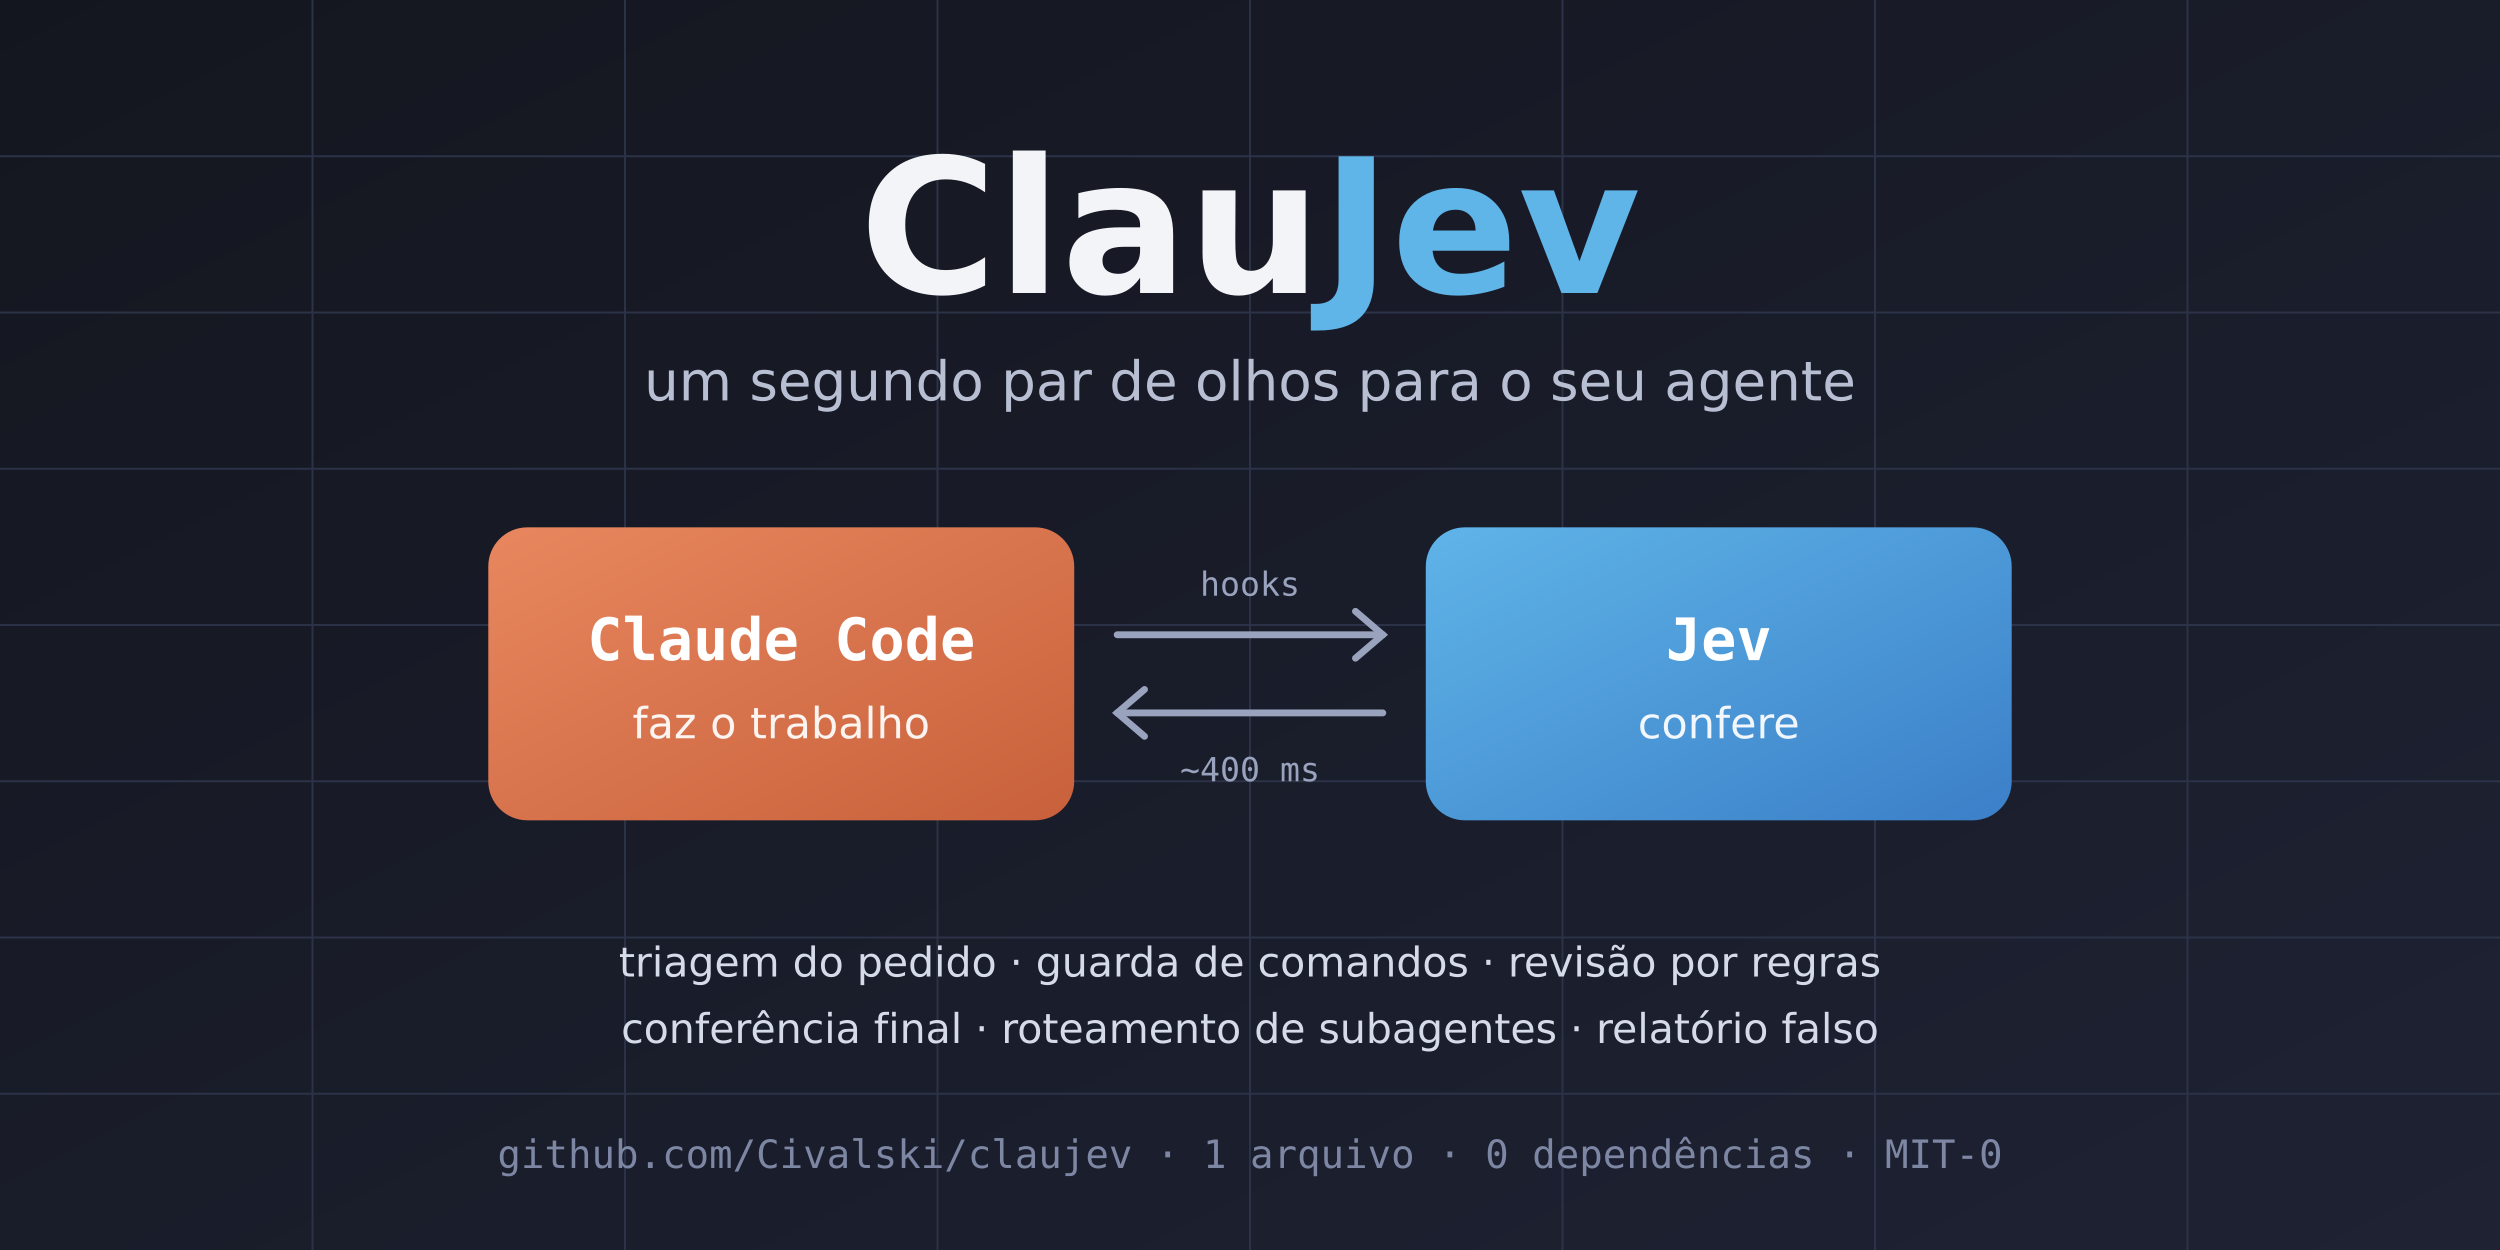
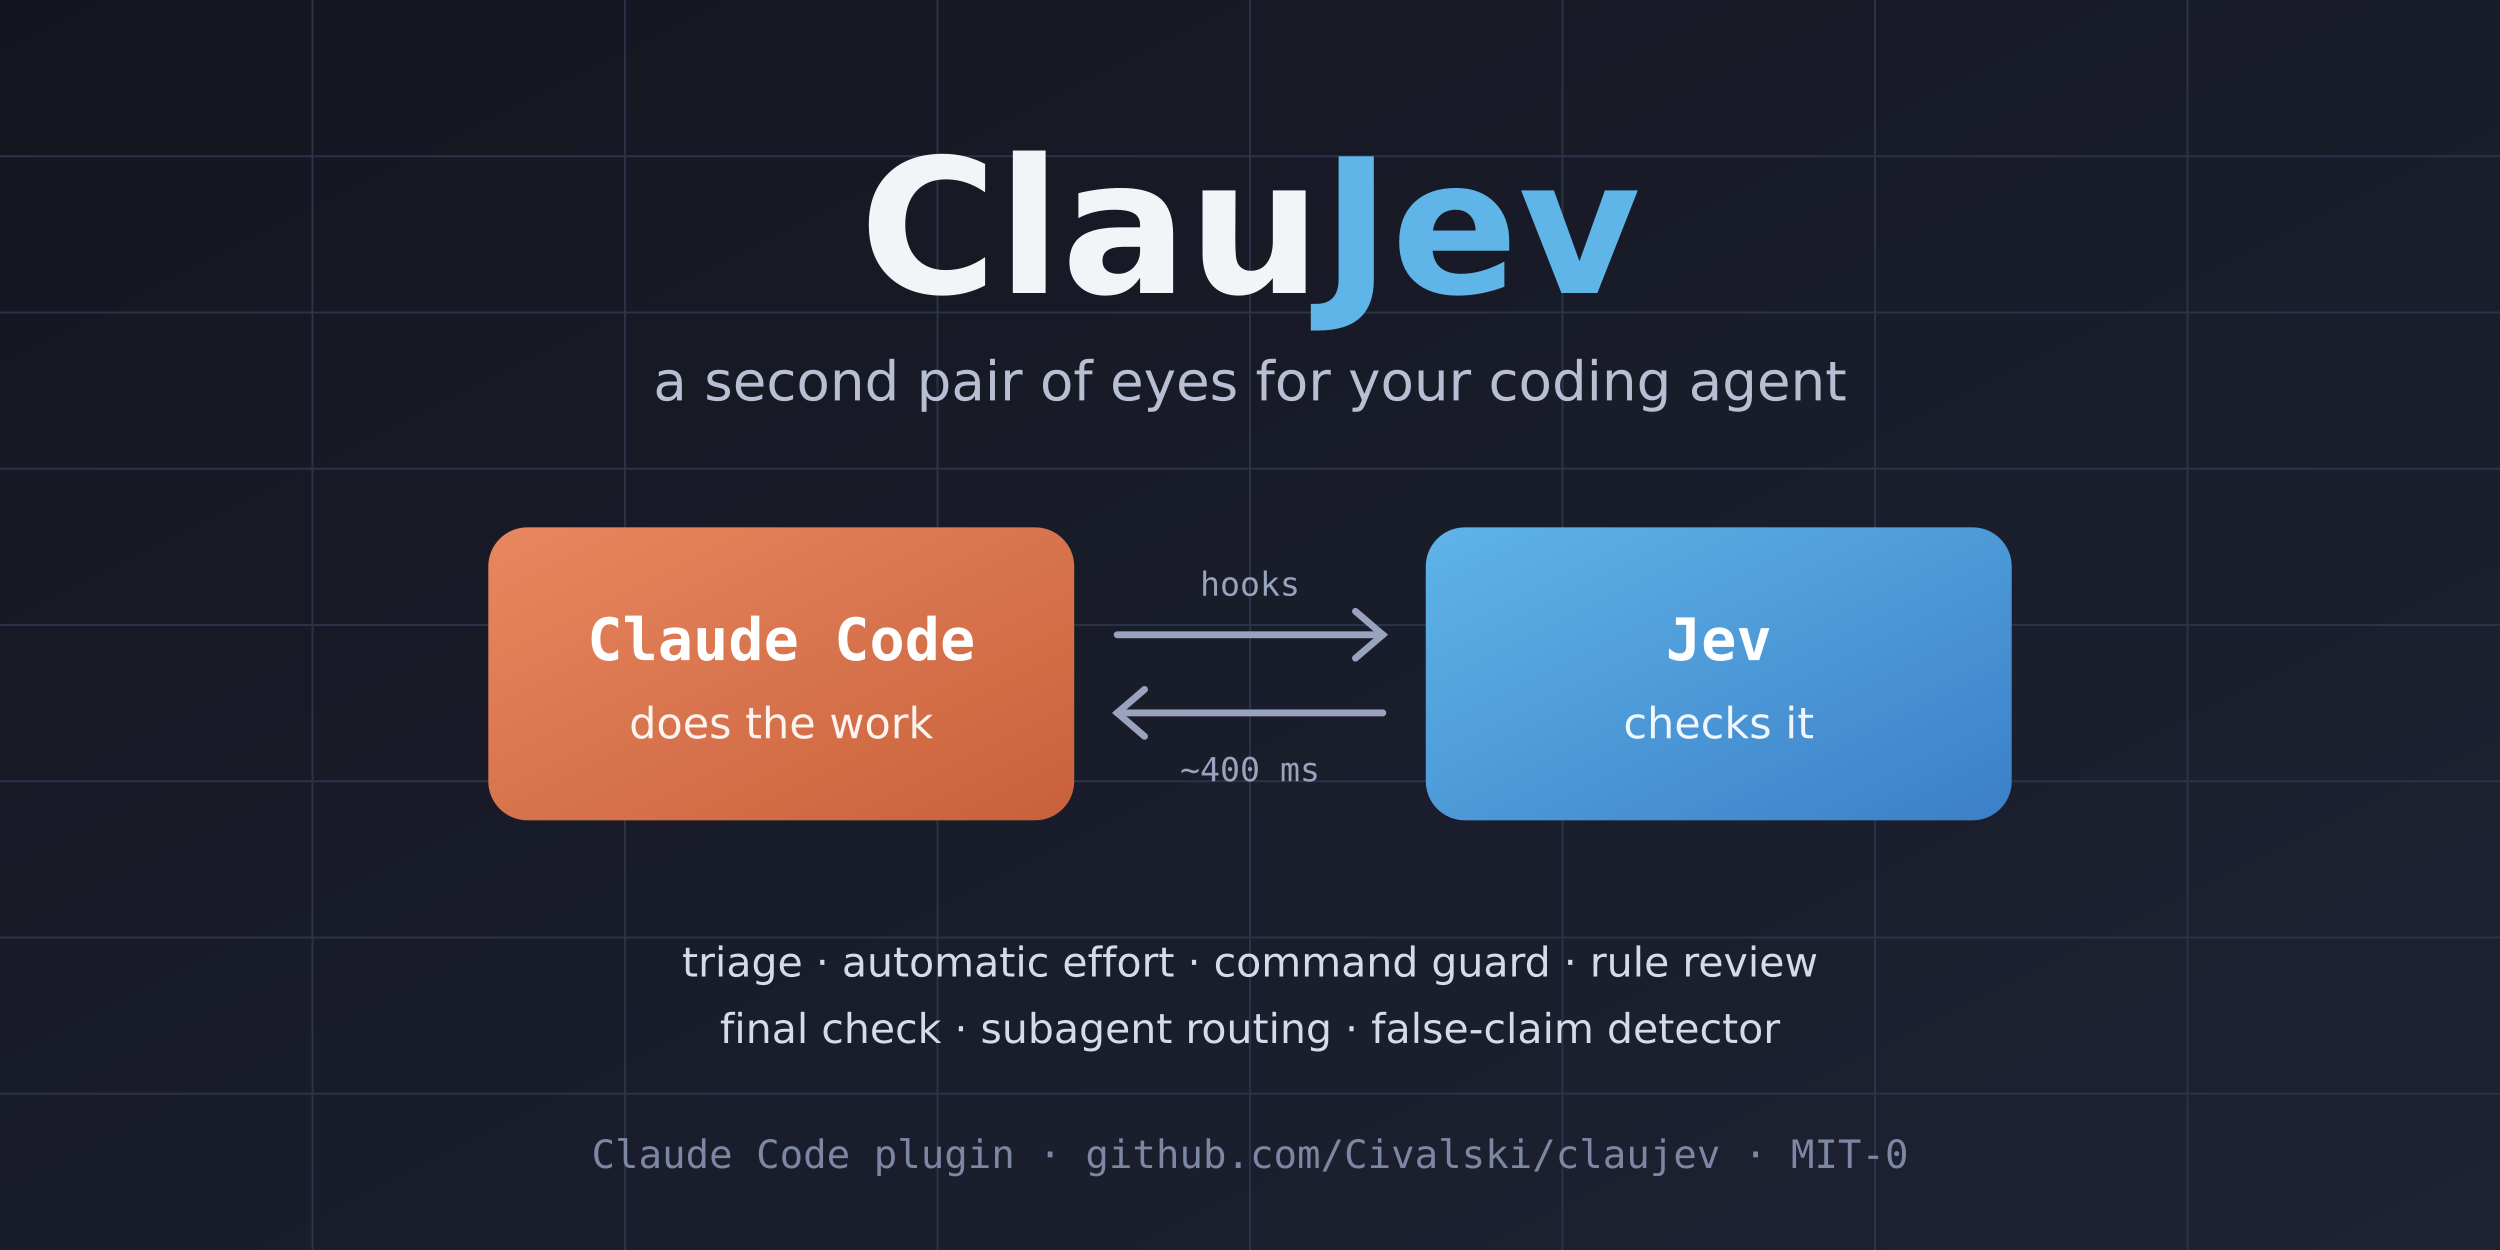
<svg xmlns="http://www.w3.org/2000/svg" viewBox="0 0 1280 640" width="1280" height="640">
  <defs>
    <linearGradient id="bg" x1="0" y1="0" x2="1" y2="1">
      <stop offset="0" stop-color="#14161f" />
      <stop offset="1" stop-color="#1e2233" />
    </linearGradient>
    <linearGradient id="claude" x1="0" y1="0" x2="1" y2="1">
      <stop offset="0" stop-color="#e8875f" />
      <stop offset="1" stop-color="#c8613b" />
    </linearGradient>
    <linearGradient id="jev" x1="0" y1="0" x2="1" y2="1">
      <stop offset="0" stop-color="#5fb4e8" />
      <stop offset="1" stop-color="#3b7fc8" />
    </linearGradient>
  </defs>
  <rect width="1280" height="640" fill="url(#bg)" />
  <g fill="none" stroke="#2c3247" stroke-width="1">
    <path d="M0 80H1280M0 160H1280M0 240H1280M0 320H1280M0 400H1280M0 480H1280M0 560H1280" />
    <path d="M160 0V640M320 0V640M480 0V640M640 0V640M800 0V640M960 0V640M1120 0V640" />
  </g>
  <text x="640" y="150" text-anchor="middle" font-family="DejaVu Sans, Arial, sans-serif" font-size="96" font-weight="800" fill="#f3f4f8">Clau<tspan fill="#5fb4e8">Jev</tspan>
  </text>
-   <text x="640" y="205" text-anchor="middle" font-family="DejaVu Sans, Arial, sans-serif" font-size="28" fill="#b8bfd3">um segundo par de olhos para o seu agente</text>
+   <text x="640" y="205" text-anchor="middle" font-family="DejaVu Sans, Arial, sans-serif" font-size="28" fill="#b8bfd3">a second pair of eyes for your coding agent</text>
  <g transform="translate(250 270)">
    <rect width="300" height="150" rx="20" fill="url(#claude)" />
    <text x="150" y="68" text-anchor="middle" font-family="DejaVu Sans Mono, monospace" font-size="30" font-weight="700" fill="#fff">Claude Code</text>
-     <text x="150" y="108" text-anchor="middle" font-family="DejaVu Sans, Arial, sans-serif" font-size="22" fill="#fff" opacity=".92">faz o trabalho</text>
+     <text x="150" y="108" text-anchor="middle" font-family="DejaVu Sans, Arial, sans-serif" font-size="22" fill="#fff" opacity=".92">does the work</text>
  </g>
  <g stroke="#9aa3bd" stroke-width="3.5" fill="none" stroke-linecap="round">
    <path d="M572 325H708" />
    <path d="M694 313l14 12-14 12" />
    <path d="M708 365H572" />
    <path d="M586 353l-14 12 14 12" />
  </g>
  <text x="640" y="305" text-anchor="middle" font-family="DejaVu Sans Mono, monospace" font-size="17" fill="#9aa3bd">hooks</text>
  <text x="640" y="400" text-anchor="middle" font-family="DejaVu Sans Mono, monospace" font-size="17" fill="#9aa3bd">~400 ms</text>
  <g transform="translate(730 270)">
    <rect width="300" height="150" rx="20" fill="url(#jev)" />
    <text x="150" y="68" text-anchor="middle" font-family="DejaVu Sans Mono, monospace" font-size="30" font-weight="700" fill="#fff">Jev</text>
-     <text x="150" y="108" text-anchor="middle" font-family="DejaVu Sans, Arial, sans-serif" font-size="22" fill="#fff" opacity=".92">confere</text>
+     <text x="150" y="108" text-anchor="middle" font-family="DejaVu Sans, Arial, sans-serif" font-size="22" fill="#fff" opacity=".92">checks it</text>
  </g>
  <g font-family="DejaVu Sans, Arial, sans-serif" font-size="21" fill="#d6dbea" text-anchor="middle">
-     <text x="640" y="500">triagem do pedido · guarda de comandos · revisão por regras</text>
-     <text x="640" y="534">conferência final · roteamento de subagentes · relatório falso</text>
+     <text x="640" y="500">triage · automatic effort · command guard · rule review</text>
+     <text x="640" y="534">final check · subagent routing · false-claim detector</text>
  </g>
-   <text x="640" y="598" text-anchor="middle" font-family="DejaVu Sans Mono, monospace" font-size="20" fill="#7d86a3">github.com/Civalski/claujev  ·  1 arquivo  ·  0 dependências  ·  MIT-0</text>
+   <text x="640" y="598" text-anchor="middle" font-family="DejaVu Sans Mono, monospace" font-size="20" fill="#7d86a3">Claude Code plugin  ·  github.com/Civalski/claujev  ·  MIT-0</text>
</svg>
